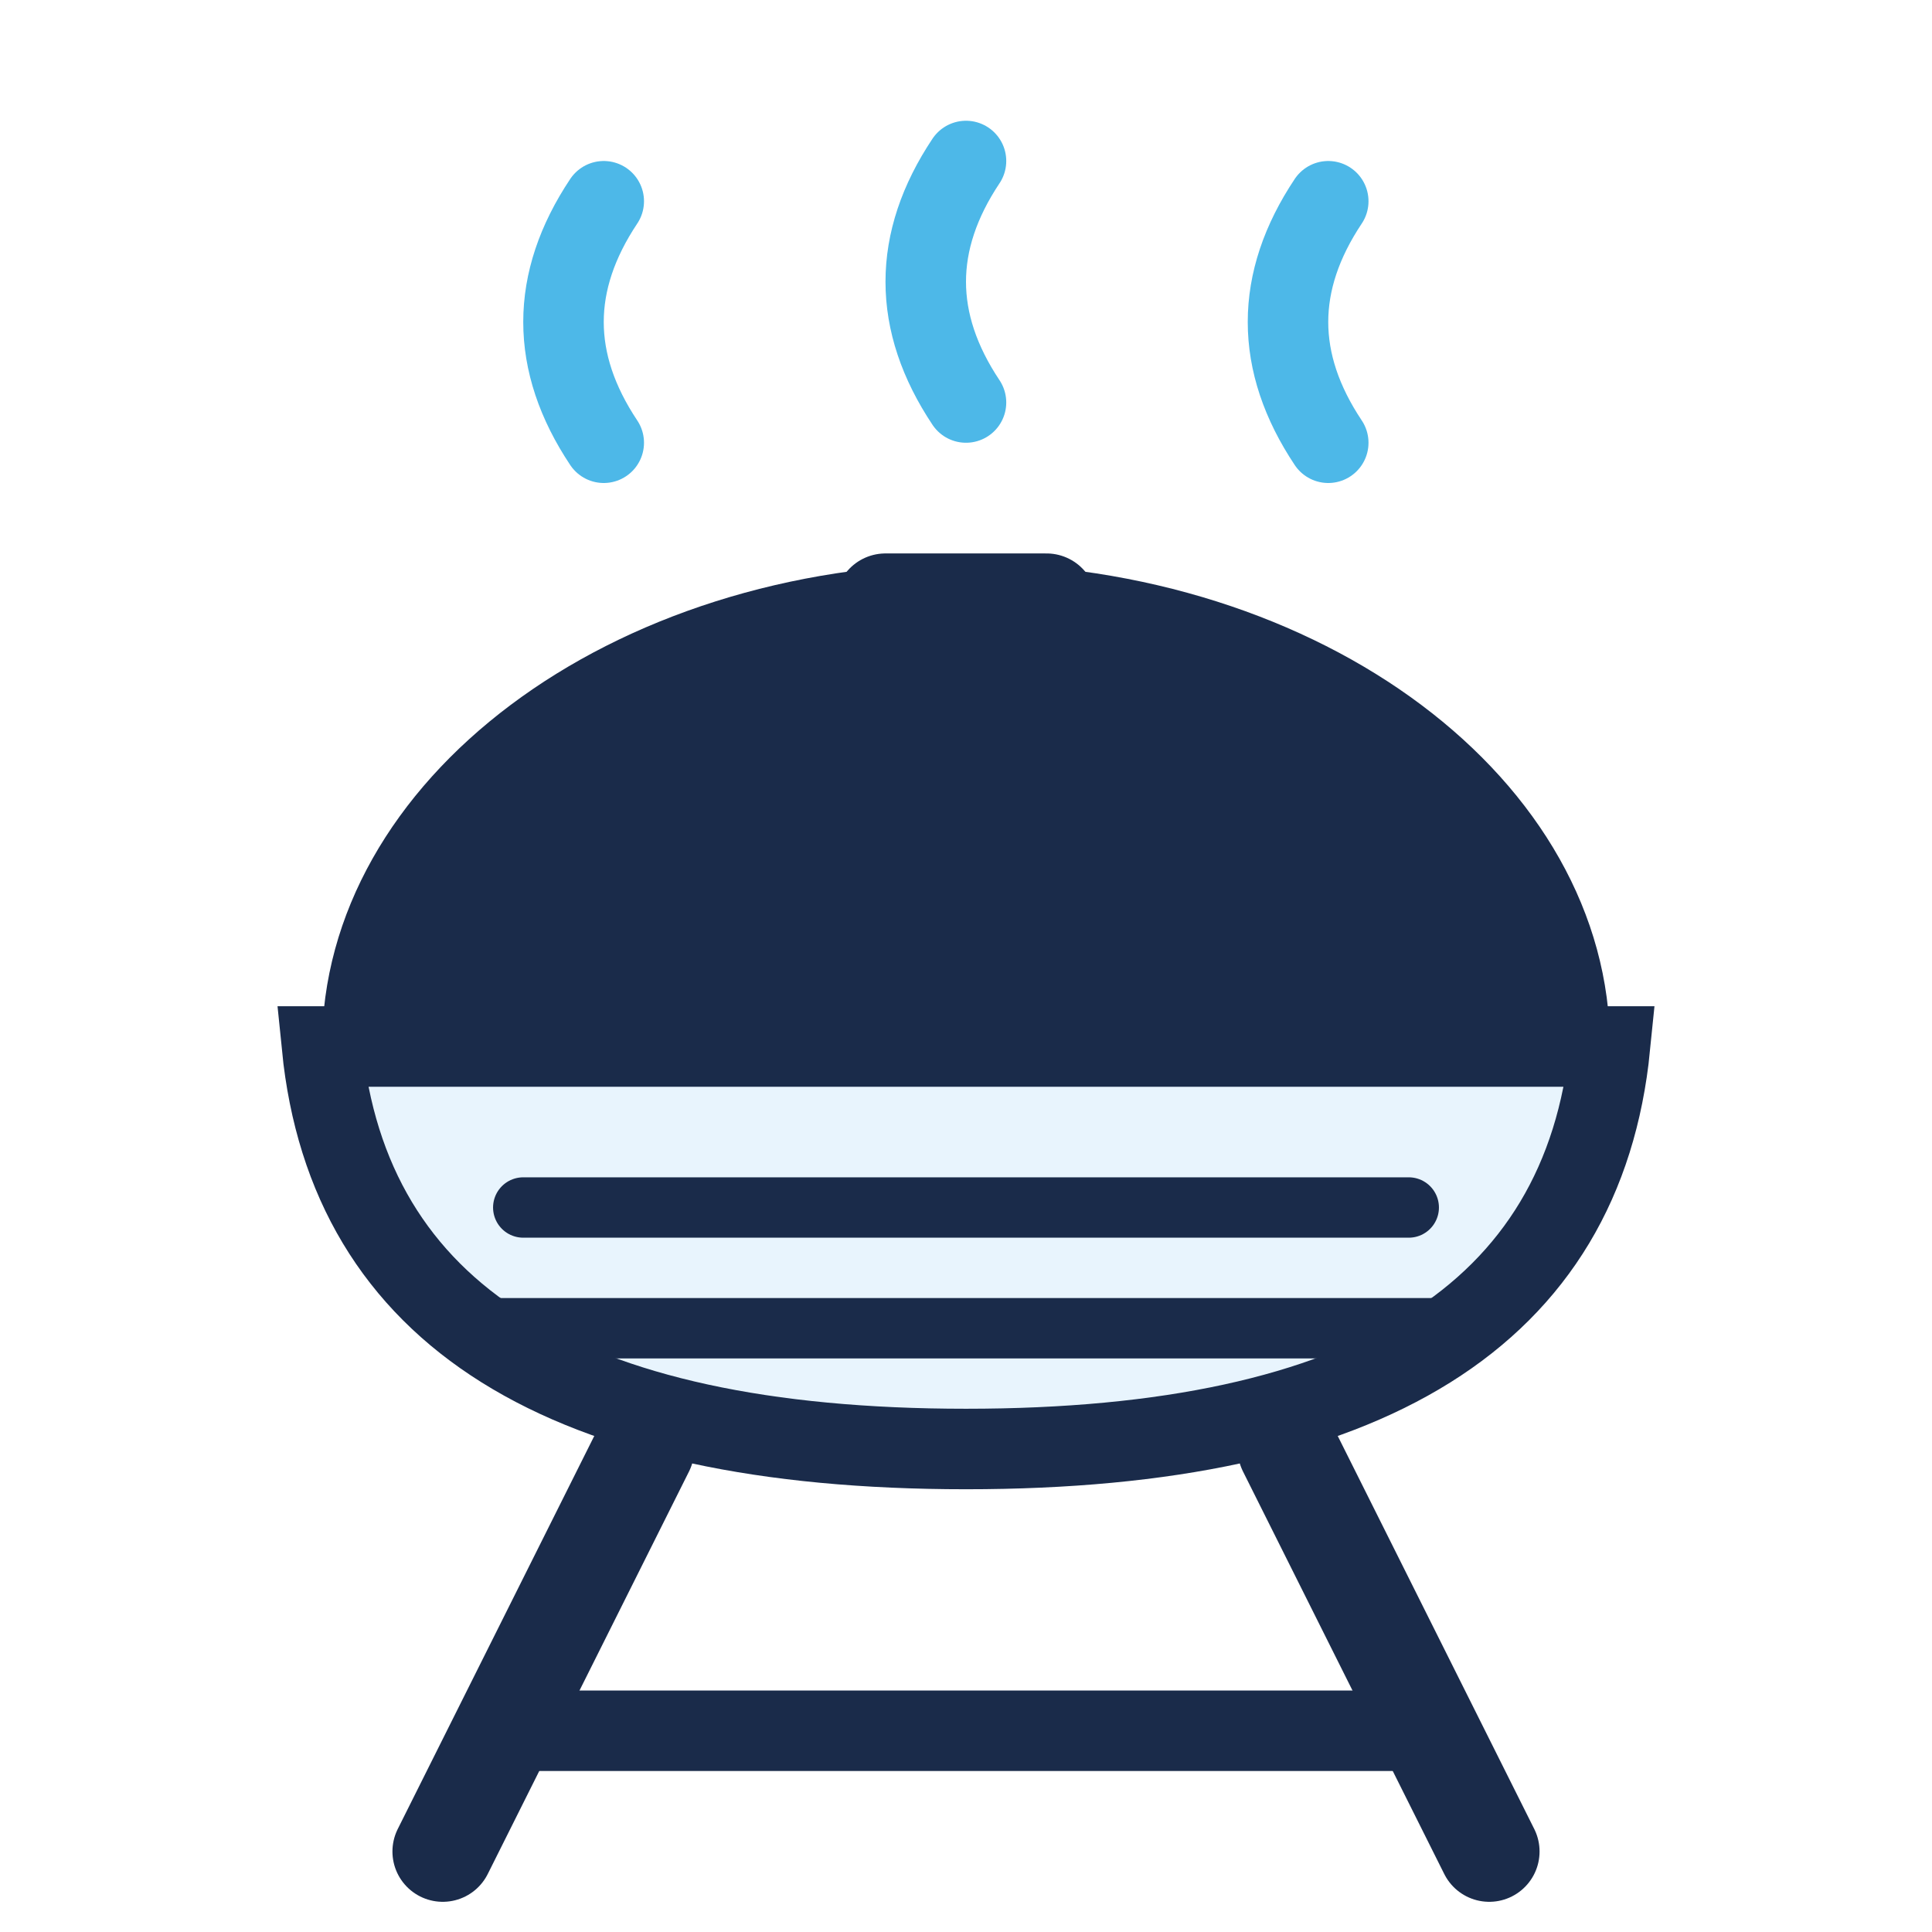
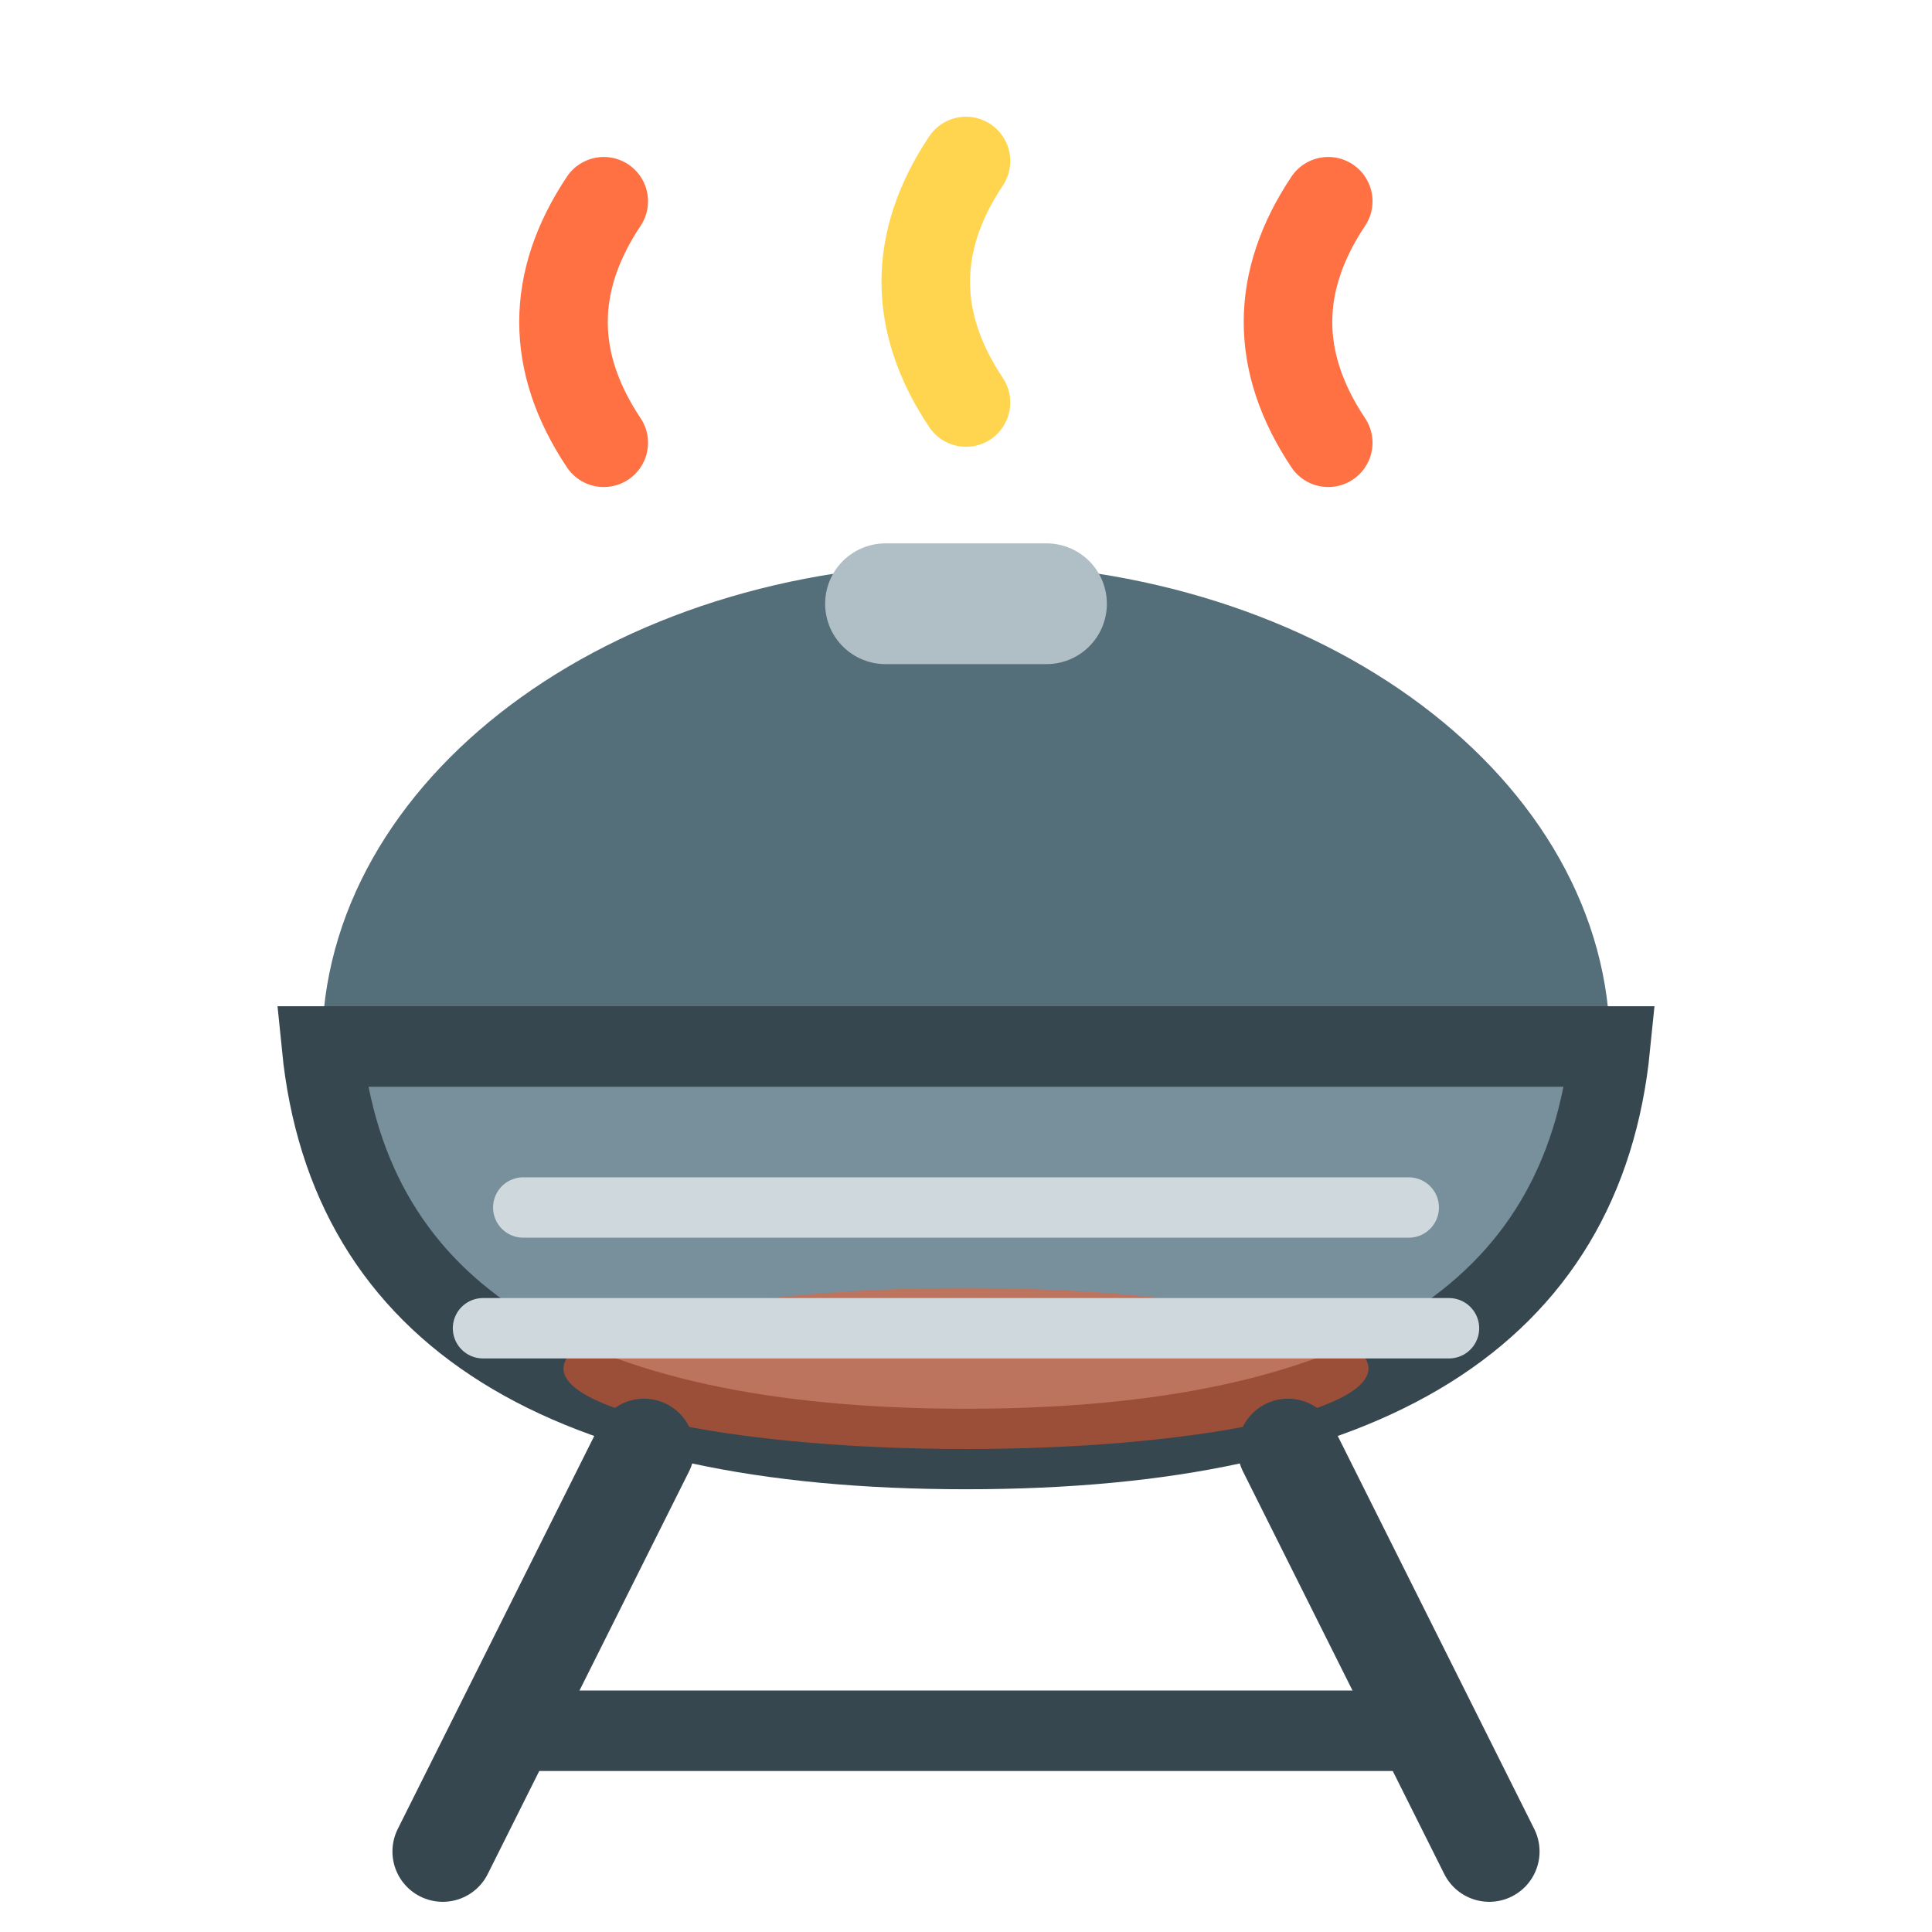
<svg xmlns="http://www.w3.org/2000/svg" viewBox="0 0 48 48" width="48" height="48">
-   <path d="M15 11 Q13 8 15 5" fill="none" stroke="#4db8e8" stroke-width="2" stroke-linecap="round" />
-   <path d="M24 10 Q22 7 24 4" fill="none" stroke="#4db8e8" stroke-width="2" stroke-linecap="round" />
-   <path d="M33 11 Q31 8 33 5" fill="none" stroke="#4db8e8" stroke-width="2" stroke-linecap="round" />
-   <path d="M8 26 A16 12 0 0 1 40 26 Z" fill="#1a2b4a" />
-   <path d="M8 26 Q9 36 24 36 Q39 36 40 26 Z" fill="#e8f4fd" stroke="#1a2b4a" stroke-width="2" />
-   <line x1="13" y1="30" x2="35" y2="30" stroke="#1a2b4a" stroke-width="1.5" stroke-linecap="round" />
-   <line x1="12" y1="33" x2="36" y2="33" stroke="#1a2b4a" stroke-width="1.5" stroke-linecap="round" />
-   <line x1="16" y1="36" x2="11" y2="46" stroke="#1a2b4a" stroke-width="2.5" stroke-linecap="round" />
-   <line x1="32" y1="36" x2="37" y2="46" stroke="#1a2b4a" stroke-width="2.5" stroke-linecap="round" />
-   <line x1="13" y1="43" x2="35" y2="43" stroke="#1a2b4a" stroke-width="2" stroke-linecap="round" />
-   <line x1="22" y1="15" x2="26" y2="15" stroke="#1a2b4a" stroke-width="2.5" stroke-linecap="round" />
+   <path d="M15 11 Q13 8 15 5" fill="none" stroke="#FF7043" stroke-width="2.2" stroke-linecap="round" />
+   <path d="M24 10 Q22 7 24 4" fill="none" stroke="#FFD54F" stroke-width="2.2" stroke-linecap="round" />
+   <path d="M33 11 Q31 8 33 5" fill="none" stroke="#FF7043" stroke-width="2.2" stroke-linecap="round" />
+   <path d="M8 26 A16 12 0 0 1 40 26 Z" fill="#546E7A" />
+   <line x1="22" y1="15" x2="26" y2="15" stroke="#B0BEC5" stroke-width="3" stroke-linecap="round" />
+   <path d="M8 26 Q9 36 24 36 Q39 36 40 26 Z" fill="#78909C" stroke="#37474F" stroke-width="2" />
+   <ellipse cx="24" cy="34" rx="10" ry="2" fill="#FF5722" opacity="0.5" />
+   <line x1="13" y1="30" x2="35" y2="30" stroke="#CFD8DC" stroke-width="1.5" stroke-linecap="round" />
+   <line x1="12" y1="33" x2="36" y2="33" stroke="#CFD8DC" stroke-width="1.5" stroke-linecap="round" />
+   <line x1="16" y1="36" x2="11" y2="46" stroke="#37474F" stroke-width="2.5" stroke-linecap="round" />
+   <line x1="32" y1="36" x2="37" y2="46" stroke="#37474F" stroke-width="2.5" stroke-linecap="round" />
+   <line x1="13" y1="43" x2="35" y2="43" stroke="#37474F" stroke-width="2" stroke-linecap="round" />
</svg>
